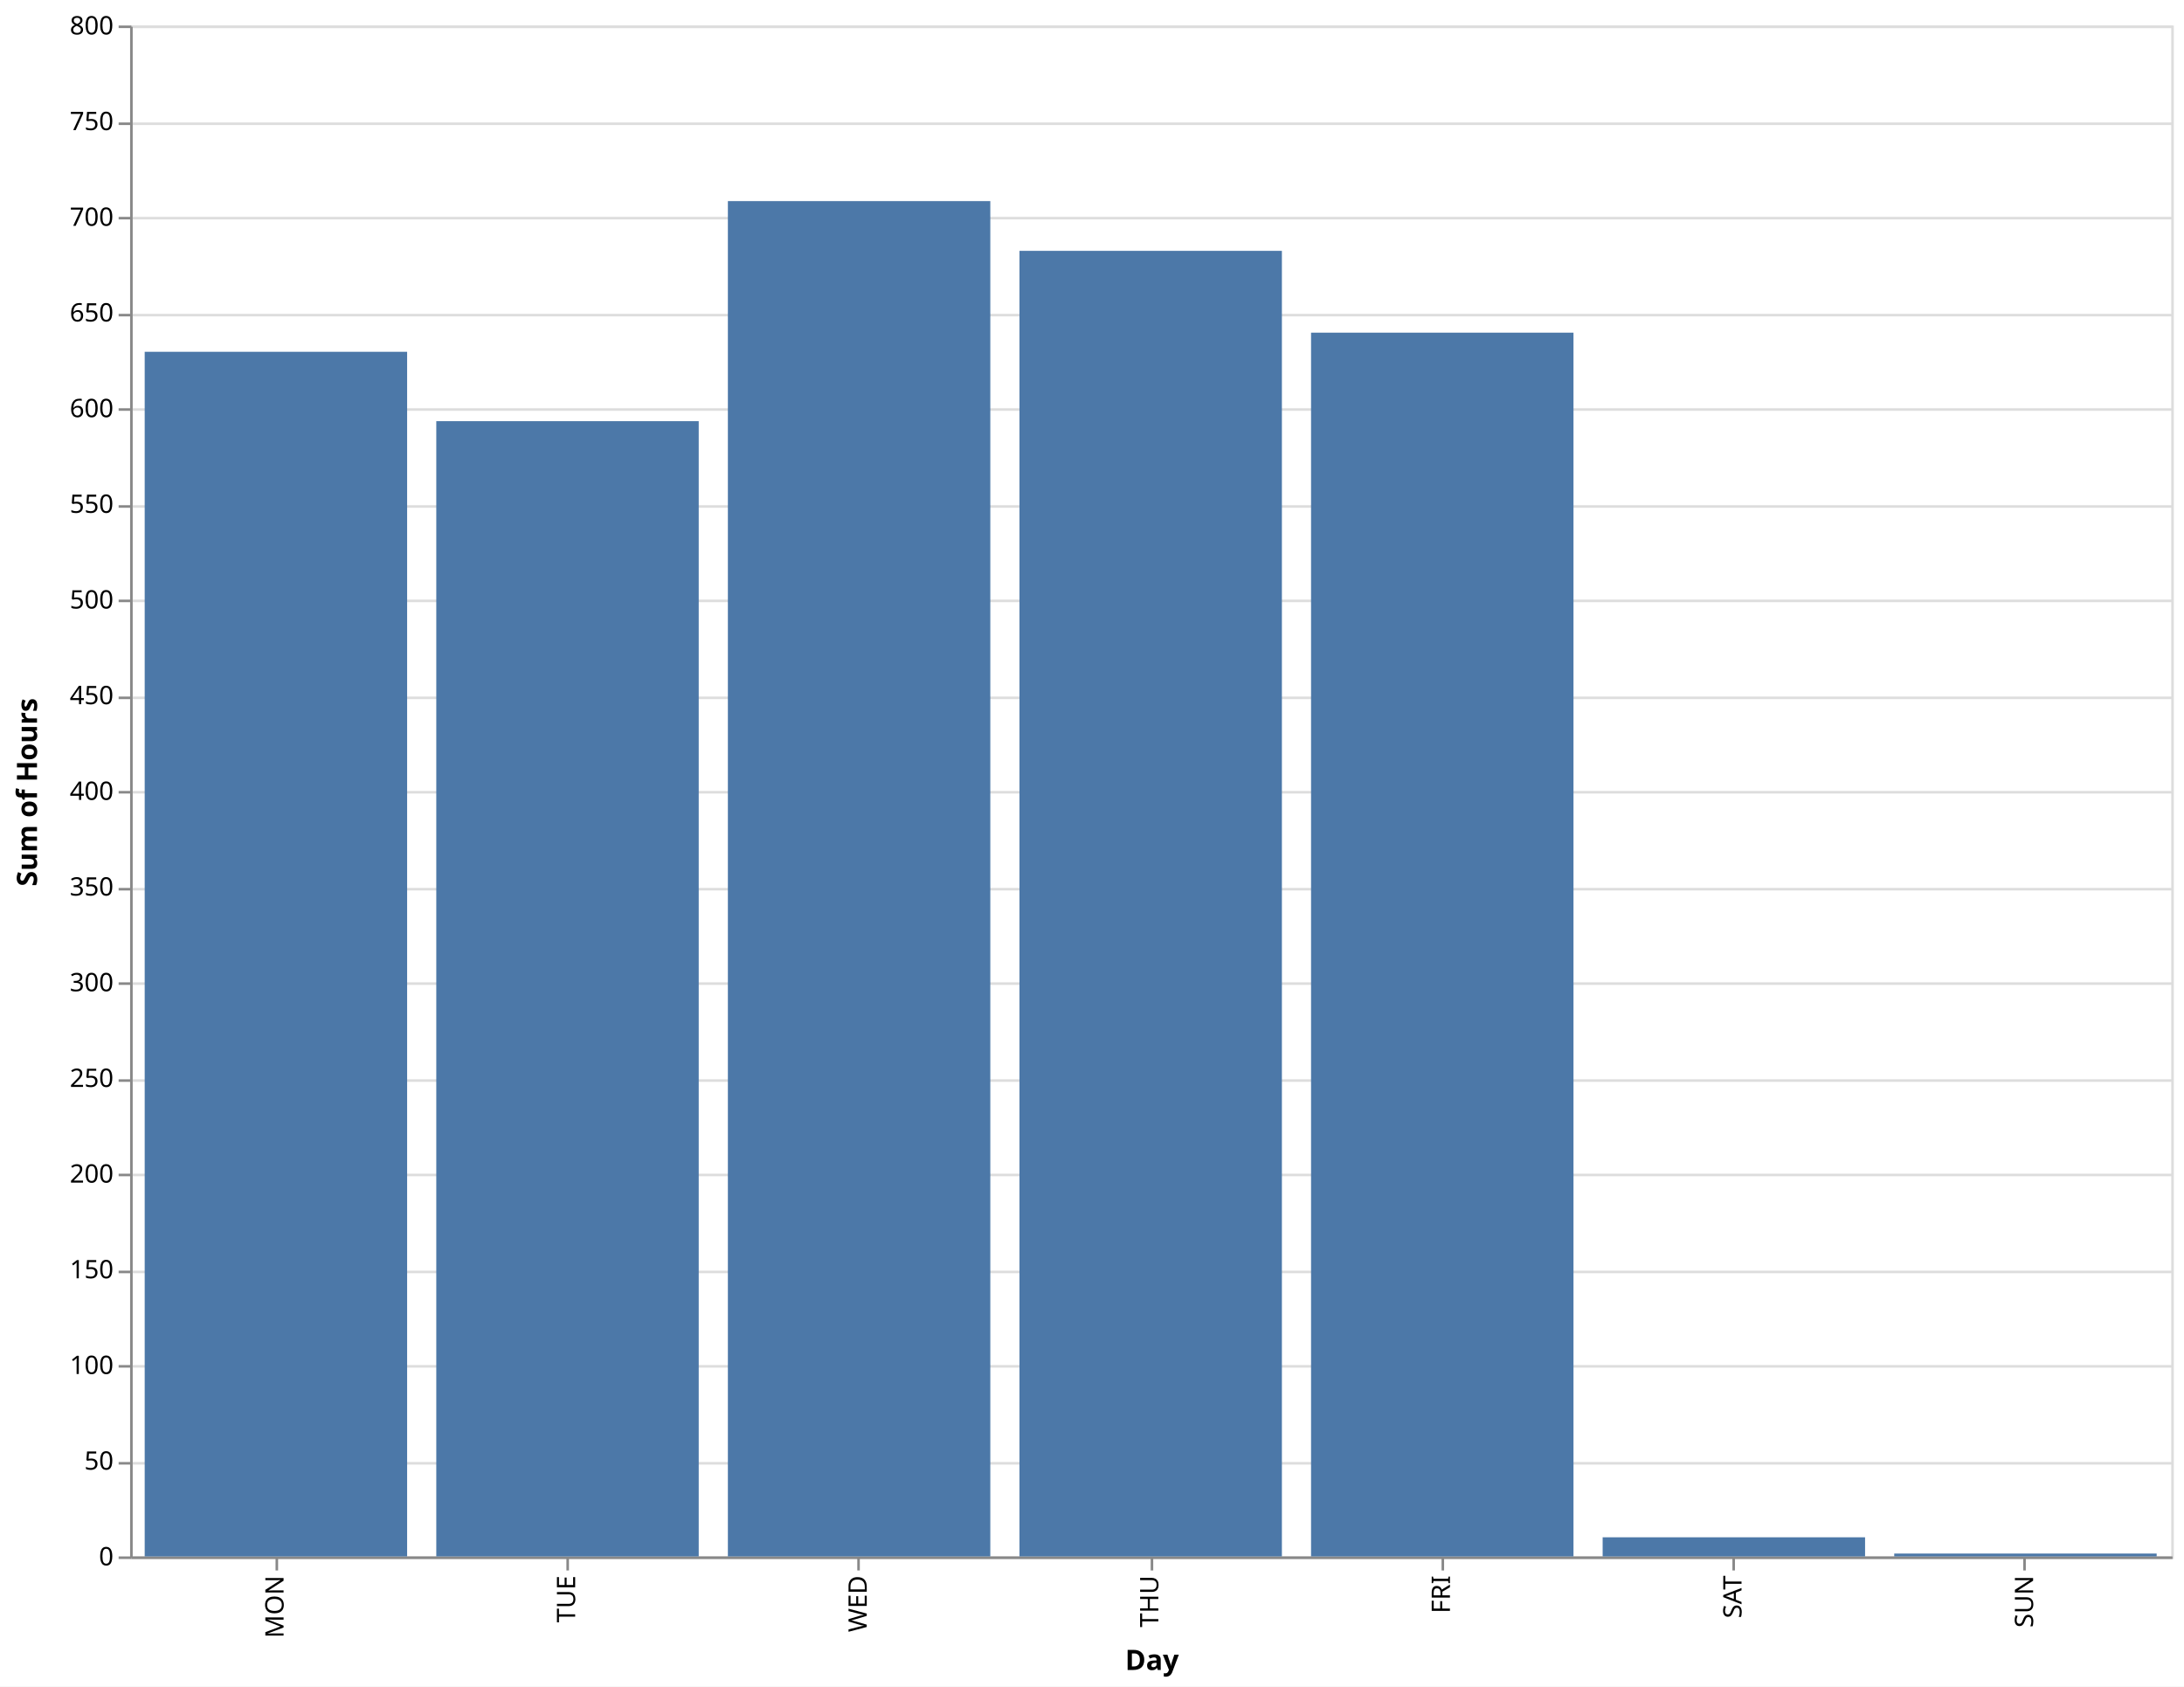
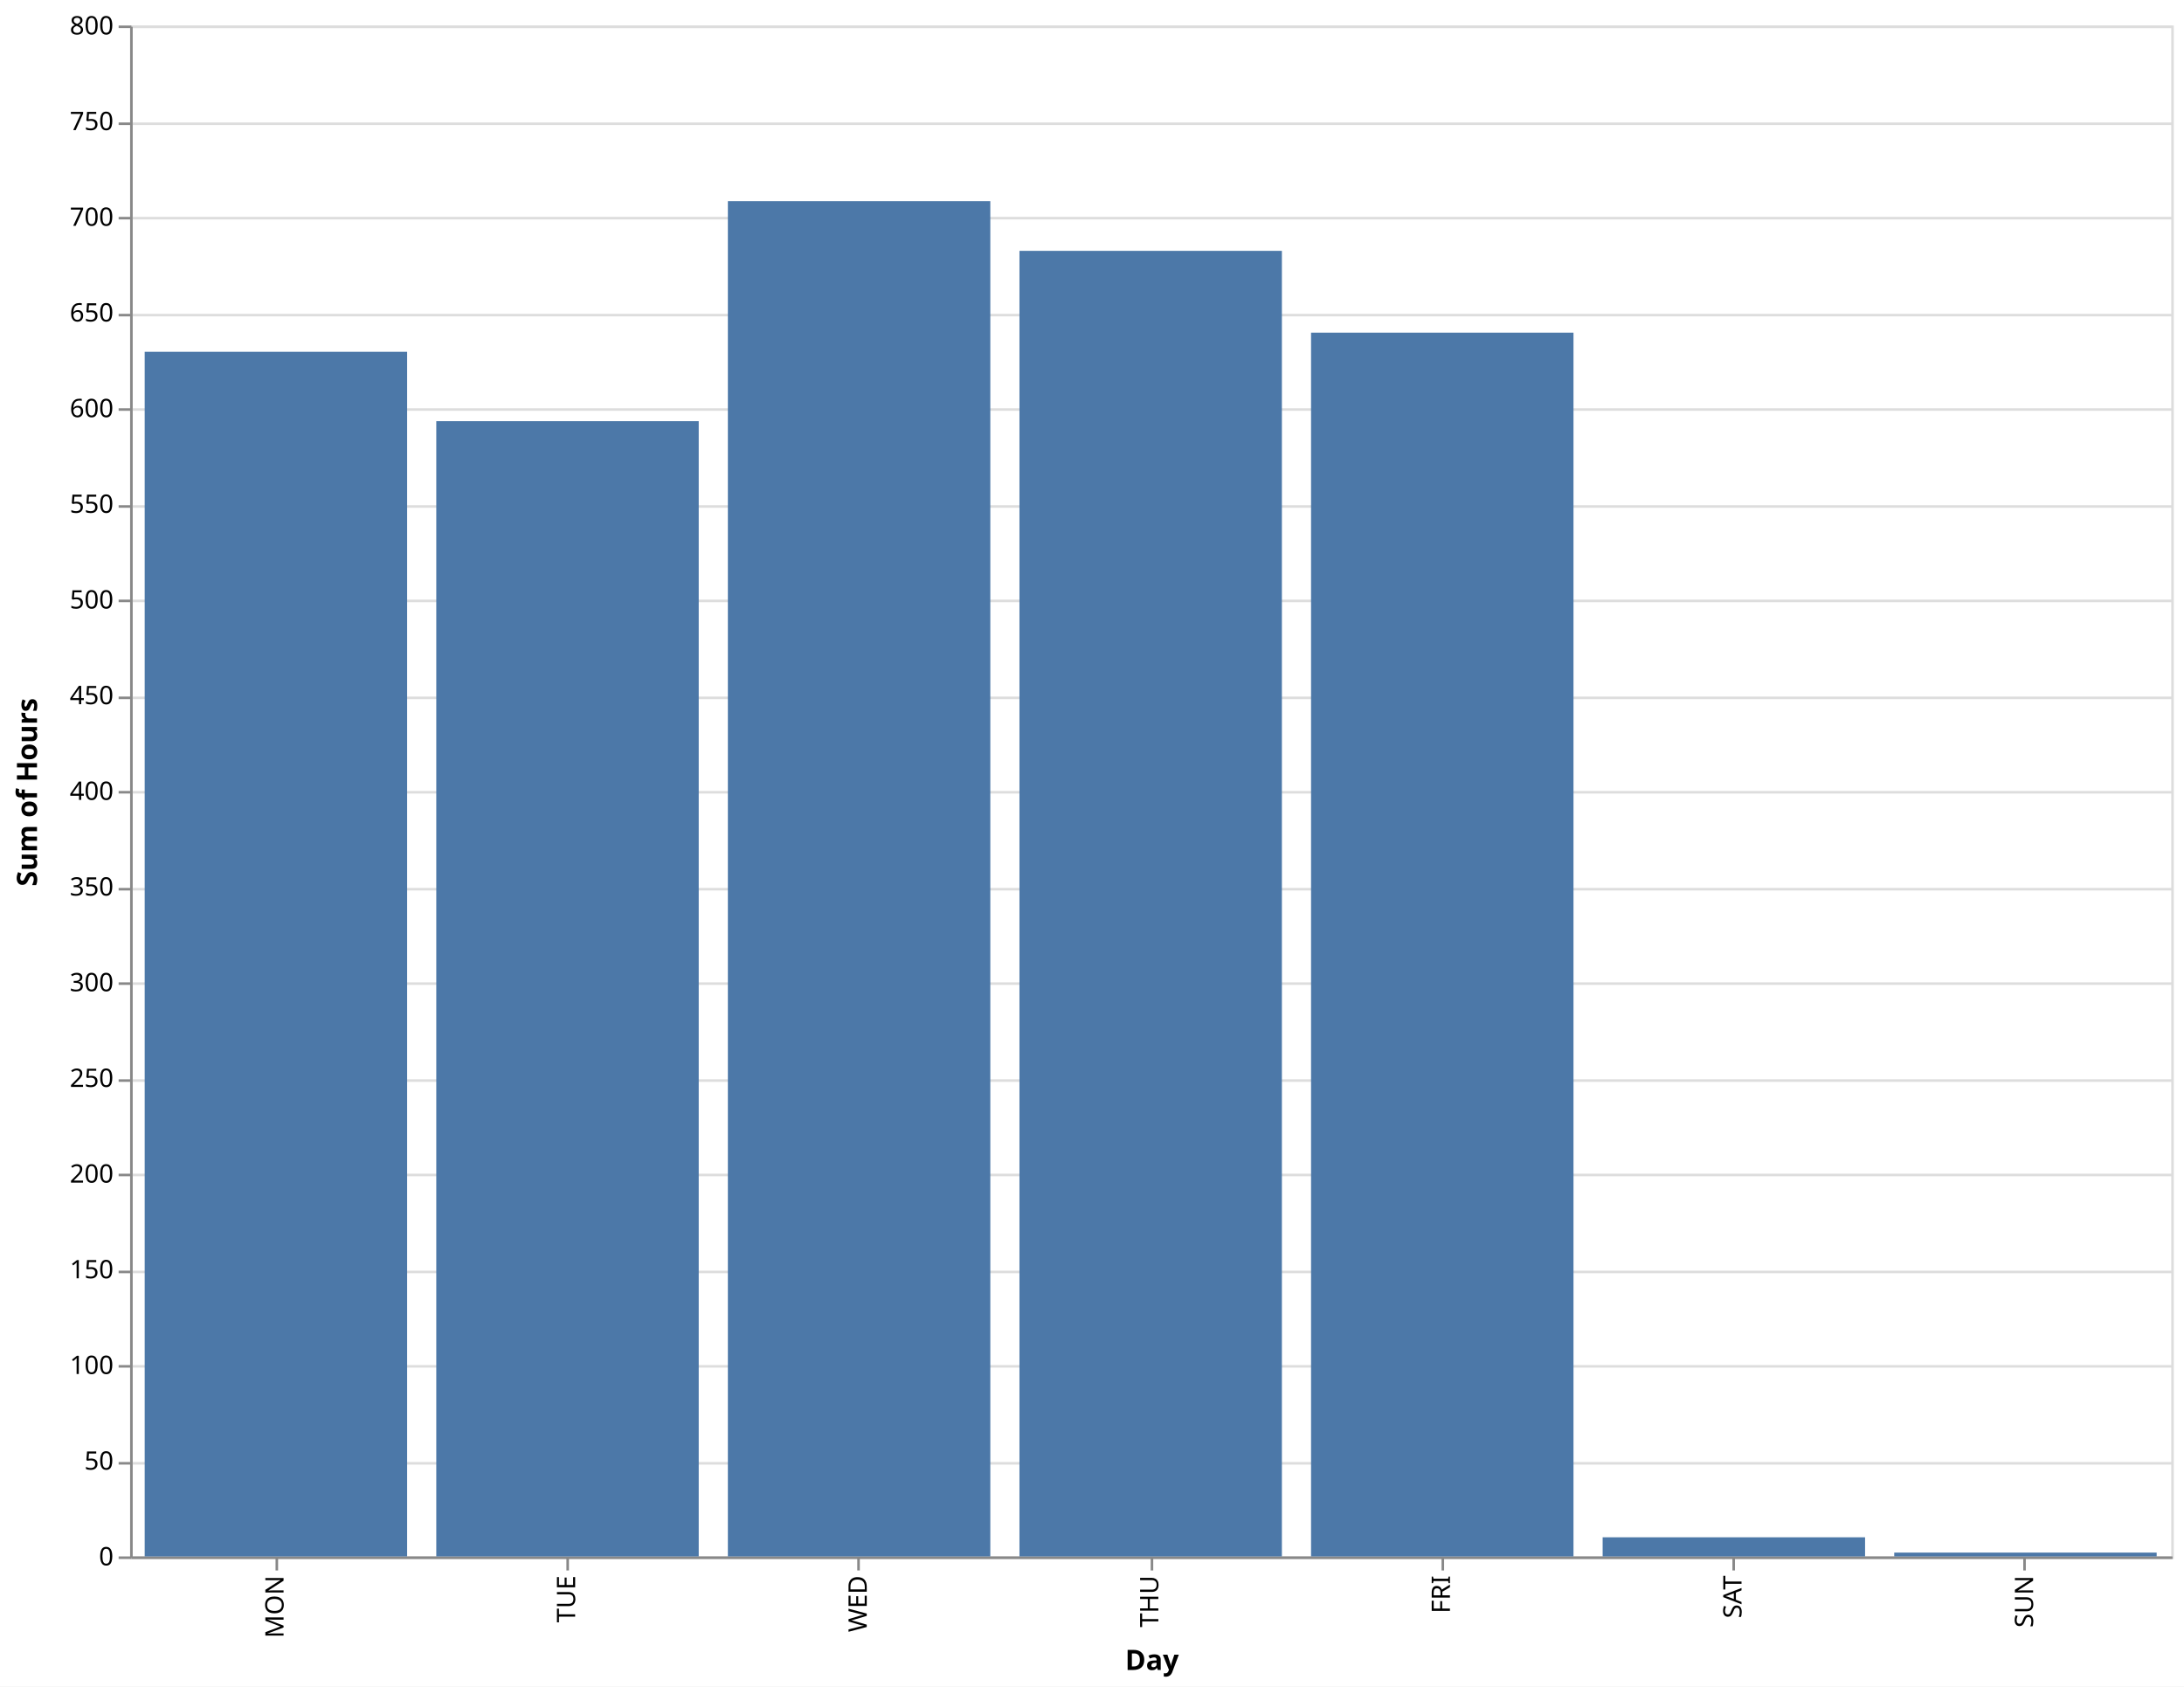
<svg xmlns="http://www.w3.org/2000/svg" class="marks" width="856" height="661" viewBox="0 0 856 661" version="1.1">
  <rect width="856" height="661" style="fill: white;" />
  <g transform="translate(51,10)">
    <g class="mark-group role-frame root">
      <g transform="translate(0,0)">
        <path class="background" d="M0.5,0.5h800v600h-800Z" style="fill: none; stroke: #ddd;" />
        <g>
          <g class="mark-group role-axis">
            <g transform="translate(0.5,0.5)">
              <path class="background" d="M0,0h0v0h0Z" style="pointer-events: none; fill: none;" />
              <g>
                <g class="mark-rule role-axis-grid" style="pointer-events: none;">
                  <line transform="translate(0,600)" x2="800" y2="0" style="fill: none; stroke: #ddd; stroke-width: 1; opacity: 1;" />
                  <line transform="translate(0,563)" x2="800" y2="0" style="fill: none; stroke: #ddd; stroke-width: 1; opacity: 1;" />
                  <line transform="translate(0,525)" x2="800" y2="0" style="fill: none; stroke: #ddd; stroke-width: 1; opacity: 1;" />
                  <line transform="translate(0,488)" x2="800" y2="0" style="fill: none; stroke: #ddd; stroke-width: 1; opacity: 1;" />
                  <line transform="translate(0,450)" x2="800" y2="0" style="fill: none; stroke: #ddd; stroke-width: 1; opacity: 1;" />
                  <line transform="translate(0,413)" x2="800" y2="0" style="fill: none; stroke: #ddd; stroke-width: 1; opacity: 1;" />
                  <line transform="translate(0,375)" x2="800" y2="0" style="fill: none; stroke: #ddd; stroke-width: 1; opacity: 1;" />
                  <line transform="translate(0,338)" x2="800" y2="0" style="fill: none; stroke: #ddd; stroke-width: 1; opacity: 1;" />
                  <line transform="translate(0,300)" x2="800" y2="0" style="fill: none; stroke: #ddd; stroke-width: 1; opacity: 1;" />
                  <line transform="translate(0,263)" x2="800" y2="0" style="fill: none; stroke: #ddd; stroke-width: 1; opacity: 1;" />
                  <line transform="translate(0,225)" x2="800" y2="0" style="fill: none; stroke: #ddd; stroke-width: 1; opacity: 1;" />
                  <line transform="translate(0,188)" x2="800" y2="0" style="fill: none; stroke: #ddd; stroke-width: 1; opacity: 1;" />
                  <line transform="translate(0,150)" x2="800" y2="0" style="fill: none; stroke: #ddd; stroke-width: 1; opacity: 1;" />
                  <line transform="translate(0,113)" x2="800" y2="0" style="fill: none; stroke: #ddd; stroke-width: 1; opacity: 1;" />
                  <line transform="translate(0,75)" x2="800" y2="0" style="fill: none; stroke: #ddd; stroke-width: 1; opacity: 1;" />
                  <line transform="translate(0,38)" x2="800" y2="0" style="fill: none; stroke: #ddd; stroke-width: 1; opacity: 1;" />
                  <line transform="translate(0,0)" x2="800" y2="0" style="fill: none; stroke: #ddd; stroke-width: 1; opacity: 1;" />
                </g>
              </g>
              <path class="foreground" d="" style="pointer-events: none; display: none; fill: none;" />
            </g>
          </g>
          <g class="mark-group role-axis">
            <g transform="translate(0.5,600.5)">
              <path class="background" d="M0,0h0v0h0Z" style="pointer-events: none; fill: none;" />
              <g>
                <g class="mark-rule role-axis-tick" style="pointer-events: none;">
                  <line transform="translate(57,0)" x2="0" y2="5" style="fill: none; stroke: #888; stroke-width: 1; opacity: 1;" />
                  <line transform="translate(171,0)" x2="0" y2="5" style="fill: none; stroke: #888; stroke-width: 1; opacity: 1;" />
                  <line transform="translate(285,0)" x2="0" y2="5" style="fill: none; stroke: #888; stroke-width: 1; opacity: 1;" />
                  <line transform="translate(400,0)" x2="0" y2="5" style="fill: none; stroke: #888; stroke-width: 1; opacity: 1;" />
                  <line transform="translate(514,0)" x2="0" y2="5" style="fill: none; stroke: #888; stroke-width: 1; opacity: 1;" />
                  <line transform="translate(628,0)" x2="0" y2="5" style="fill: none; stroke: #888; stroke-width: 1; opacity: 1;" />
                  <line transform="translate(742,0)" x2="0" y2="5" style="fill: none; stroke: #888; stroke-width: 1; opacity: 1;" />
                </g>
                <g class="mark-text role-axis-label" style="pointer-events: none;">
                  <text text-anchor="end" transform="translate(56.64286,7) rotate(270) translate(0,3)" style="font-family: sans-serif; font-size: 10px; fill: #000; opacity: 1;">MON</text>
                  <text text-anchor="end" transform="translate(170.9286,7) rotate(270) translate(0,3)" style="font-family: sans-serif; font-size: 10px; fill: #000; opacity: 1;">TUE</text>
                  <text text-anchor="end" transform="translate(285.2143,7) rotate(270) translate(0,3)" style="font-family: sans-serif; font-size: 10px; fill: #000; opacity: 1;">WED</text>
                  <text text-anchor="end" transform="translate(399.5,7) rotate(270) translate(0,3)" style="font-family: sans-serif; font-size: 10px; fill: #000; opacity: 1;">THU</text>
                  <text text-anchor="end" transform="translate(513.7857,7) rotate(270) translate(0,3)" style="font-family: sans-serif; font-size: 10px; fill: #000; opacity: 1;">FRI</text>
                  <text text-anchor="end" transform="translate(628.0714,7) rotate(270) translate(0,3)" style="font-family: sans-serif; font-size: 10px; fill: #000; opacity: 1;">SAT</text>
                  <text text-anchor="end" transform="translate(742.3571,7) rotate(270) translate(0,3)" style="font-family: sans-serif; font-size: 10px; fill: #000; opacity: 1;">SUN</text>
                </g>
                <g class="mark-rule role-axis-domain" style="pointer-events: none;">
                  <line transform="translate(0,0)" x2="800" y2="0" style="fill: none; stroke: #888; stroke-width: 1; opacity: 1;" />
                </g>
                <g class="mark-text role-axis-title" style="pointer-events: none;">
                  <text text-anchor="middle" transform="translate(400,44)" style="font-family: sans-serif; font-size: 11px; font-weight: bold; fill: #000; opacity: 1;">Day</text>
                </g>
              </g>
              <path class="foreground" d="" style="pointer-events: none; display: none; fill: none;" />
            </g>
          </g>
          <g class="mark-group role-axis">
            <g transform="translate(0.5,0.5)">
              <path class="background" d="M0,0h0v0h0Z" style="pointer-events: none; fill: none;" />
              <g>
                <g class="mark-rule role-axis-tick" style="pointer-events: none;">
                  <line transform="translate(0,600)" x2="-5" y2="0" style="fill: none; stroke: #888; stroke-width: 1; opacity: 1;" />
                  <line transform="translate(0,563)" x2="-5" y2="0" style="fill: none; stroke: #888; stroke-width: 1; opacity: 1;" />
                  <line transform="translate(0,525)" x2="-5" y2="0" style="fill: none; stroke: #888; stroke-width: 1; opacity: 1;" />
                  <line transform="translate(0,488)" x2="-5" y2="0" style="fill: none; stroke: #888; stroke-width: 1; opacity: 1;" />
                  <line transform="translate(0,450)" x2="-5" y2="0" style="fill: none; stroke: #888; stroke-width: 1; opacity: 1;" />
                  <line transform="translate(0,413)" x2="-5" y2="0" style="fill: none; stroke: #888; stroke-width: 1; opacity: 1;" />
                  <line transform="translate(0,375)" x2="-5" y2="0" style="fill: none; stroke: #888; stroke-width: 1; opacity: 1;" />
                  <line transform="translate(0,338)" x2="-5" y2="0" style="fill: none; stroke: #888; stroke-width: 1; opacity: 1;" />
                  <line transform="translate(0,300)" x2="-5" y2="0" style="fill: none; stroke: #888; stroke-width: 1; opacity: 1;" />
                  <line transform="translate(0,263)" x2="-5" y2="0" style="fill: none; stroke: #888; stroke-width: 1; opacity: 1;" />
                  <line transform="translate(0,225)" x2="-5" y2="0" style="fill: none; stroke: #888; stroke-width: 1; opacity: 1;" />
                  <line transform="translate(0,188)" x2="-5" y2="0" style="fill: none; stroke: #888; stroke-width: 1; opacity: 1;" />
                  <line transform="translate(0,150)" x2="-5" y2="0" style="fill: none; stroke: #888; stroke-width: 1; opacity: 1;" />
                  <line transform="translate(0,113)" x2="-5" y2="0" style="fill: none; stroke: #888; stroke-width: 1; opacity: 1;" />
                  <line transform="translate(0,75)" x2="-5" y2="0" style="fill: none; stroke: #888; stroke-width: 1; opacity: 1;" />
                  <line transform="translate(0,38)" x2="-5" y2="0" style="fill: none; stroke: #888; stroke-width: 1; opacity: 1;" />
                  <line transform="translate(0,0)" x2="-5" y2="0" style="fill: none; stroke: #888; stroke-width: 1; opacity: 1;" />
                </g>
                <g class="mark-text role-axis-label" style="pointer-events: none;">
                  <text text-anchor="end" transform="translate(-7,603)" style="font-family: sans-serif; font-size: 10px; fill: #000; opacity: 1;">0</text>
                  <text text-anchor="end" transform="translate(-7,565.5)" style="font-family: sans-serif; font-size: 10px; fill: #000; opacity: 1;">50</text>
                  <text text-anchor="end" transform="translate(-7,528)" style="font-family: sans-serif; font-size: 10px; fill: #000; opacity: 1;">100</text>
                  <text text-anchor="end" transform="translate(-7,490.5)" style="font-family: sans-serif; font-size: 10px; fill: #000; opacity: 1;">150</text>
                  <text text-anchor="end" transform="translate(-7,453)" style="font-family: sans-serif; font-size: 10px; fill: #000; opacity: 1;">200</text>
                  <text text-anchor="end" transform="translate(-7,415.5)" style="font-family: sans-serif; font-size: 10px; fill: #000; opacity: 1;">250</text>
                  <text text-anchor="end" transform="translate(-7,378)" style="font-family: sans-serif; font-size: 10px; fill: #000; opacity: 1;">300</text>
                  <text text-anchor="end" transform="translate(-7,340.5)" style="font-family: sans-serif; font-size: 10px; fill: #000; opacity: 1;">350</text>
                  <text text-anchor="end" transform="translate(-7,303)" style="font-family: sans-serif; font-size: 10px; fill: #000; opacity: 1;">400</text>
                  <text text-anchor="end" transform="translate(-7,265.5)" style="font-family: sans-serif; font-size: 10px; fill: #000; opacity: 1;">450</text>
                  <text text-anchor="end" transform="translate(-7,228)" style="font-family: sans-serif; font-size: 10px; fill: #000; opacity: 1;">500</text>
                  <text text-anchor="end" transform="translate(-7,190.5)" style="font-family: sans-serif; font-size: 10px; fill: #000; opacity: 1;">550</text>
                  <text text-anchor="end" transform="translate(-7,153)" style="font-family: sans-serif; font-size: 10px; fill: #000; opacity: 1;">600</text>
                  <text text-anchor="end" transform="translate(-7,115.5)" style="font-family: sans-serif; font-size: 10px; fill: #000; opacity: 1;">650</text>
                  <text text-anchor="end" transform="translate(-7,78)" style="font-family: sans-serif; font-size: 10px; fill: #000; opacity: 1;">700</text>
                  <text text-anchor="end" transform="translate(-7,40.5)" style="font-family: sans-serif; font-size: 10px; fill: #000; opacity: 1;">750</text>
                  <text text-anchor="end" transform="translate(-7,3)" style="font-family: sans-serif; font-size: 10px; fill: #000; opacity: 1;">800</text>
                </g>
                <g class="mark-rule role-axis-domain" style="pointer-events: none;">
                  <line transform="translate(0,600)" x2="0" y2="-600" style="fill: none; stroke: #888; stroke-width: 1; opacity: 1;" />
                </g>
                <g class="mark-text role-axis-title" style="pointer-events: none;">
                  <text text-anchor="middle" transform="translate(-35,300) rotate(-90) translate(0,-2)" style="font-family: sans-serif; font-size: 11px; font-weight: bold; fill: #000; opacity: 1;">Sum of Hours</text>
                </g>
              </g>
              <path class="foreground" d="" style="pointer-events: none; display: none; fill: none;" />
            </g>
          </g>
          <g class="mark-rect role-mark marks">
            <path d="M5.714,127.875h102.857v472.125h-102.857Z" style="fill: #4c78a8;" />
            <path d="M120,155.062h102.857v444.938h-102.857Z" style="fill: #4c78a8;" />
            <path d="M234.286,68.813h102.857v531.188h-102.857Z" style="fill: #4c78a8;" />
            <path d="M348.571,88.313h102.857v511.688h-102.857Z" style="fill: #4c78a8;" />
            <path d="M462.857,120.375h102.857v479.625h-102.857Z" style="fill: #4c78a8;" />
            <path d="M577.143,592.5h102.857v7.5h-102.857Z" style="fill: #4c78a8;" />
-             <path d="M691.429,598.875h102.857v1.125h-102.857Z" style="fill: #4c78a8;" />
+             <path d="M691.429,598.5h102.857v1.5h-102.857Z" style="fill: #4c78a8;" />
          </g>
        </g>
        <path class="foreground" d="" style="display: none; fill: none;" />
      </g>
    </g>
  </g>
</svg>
